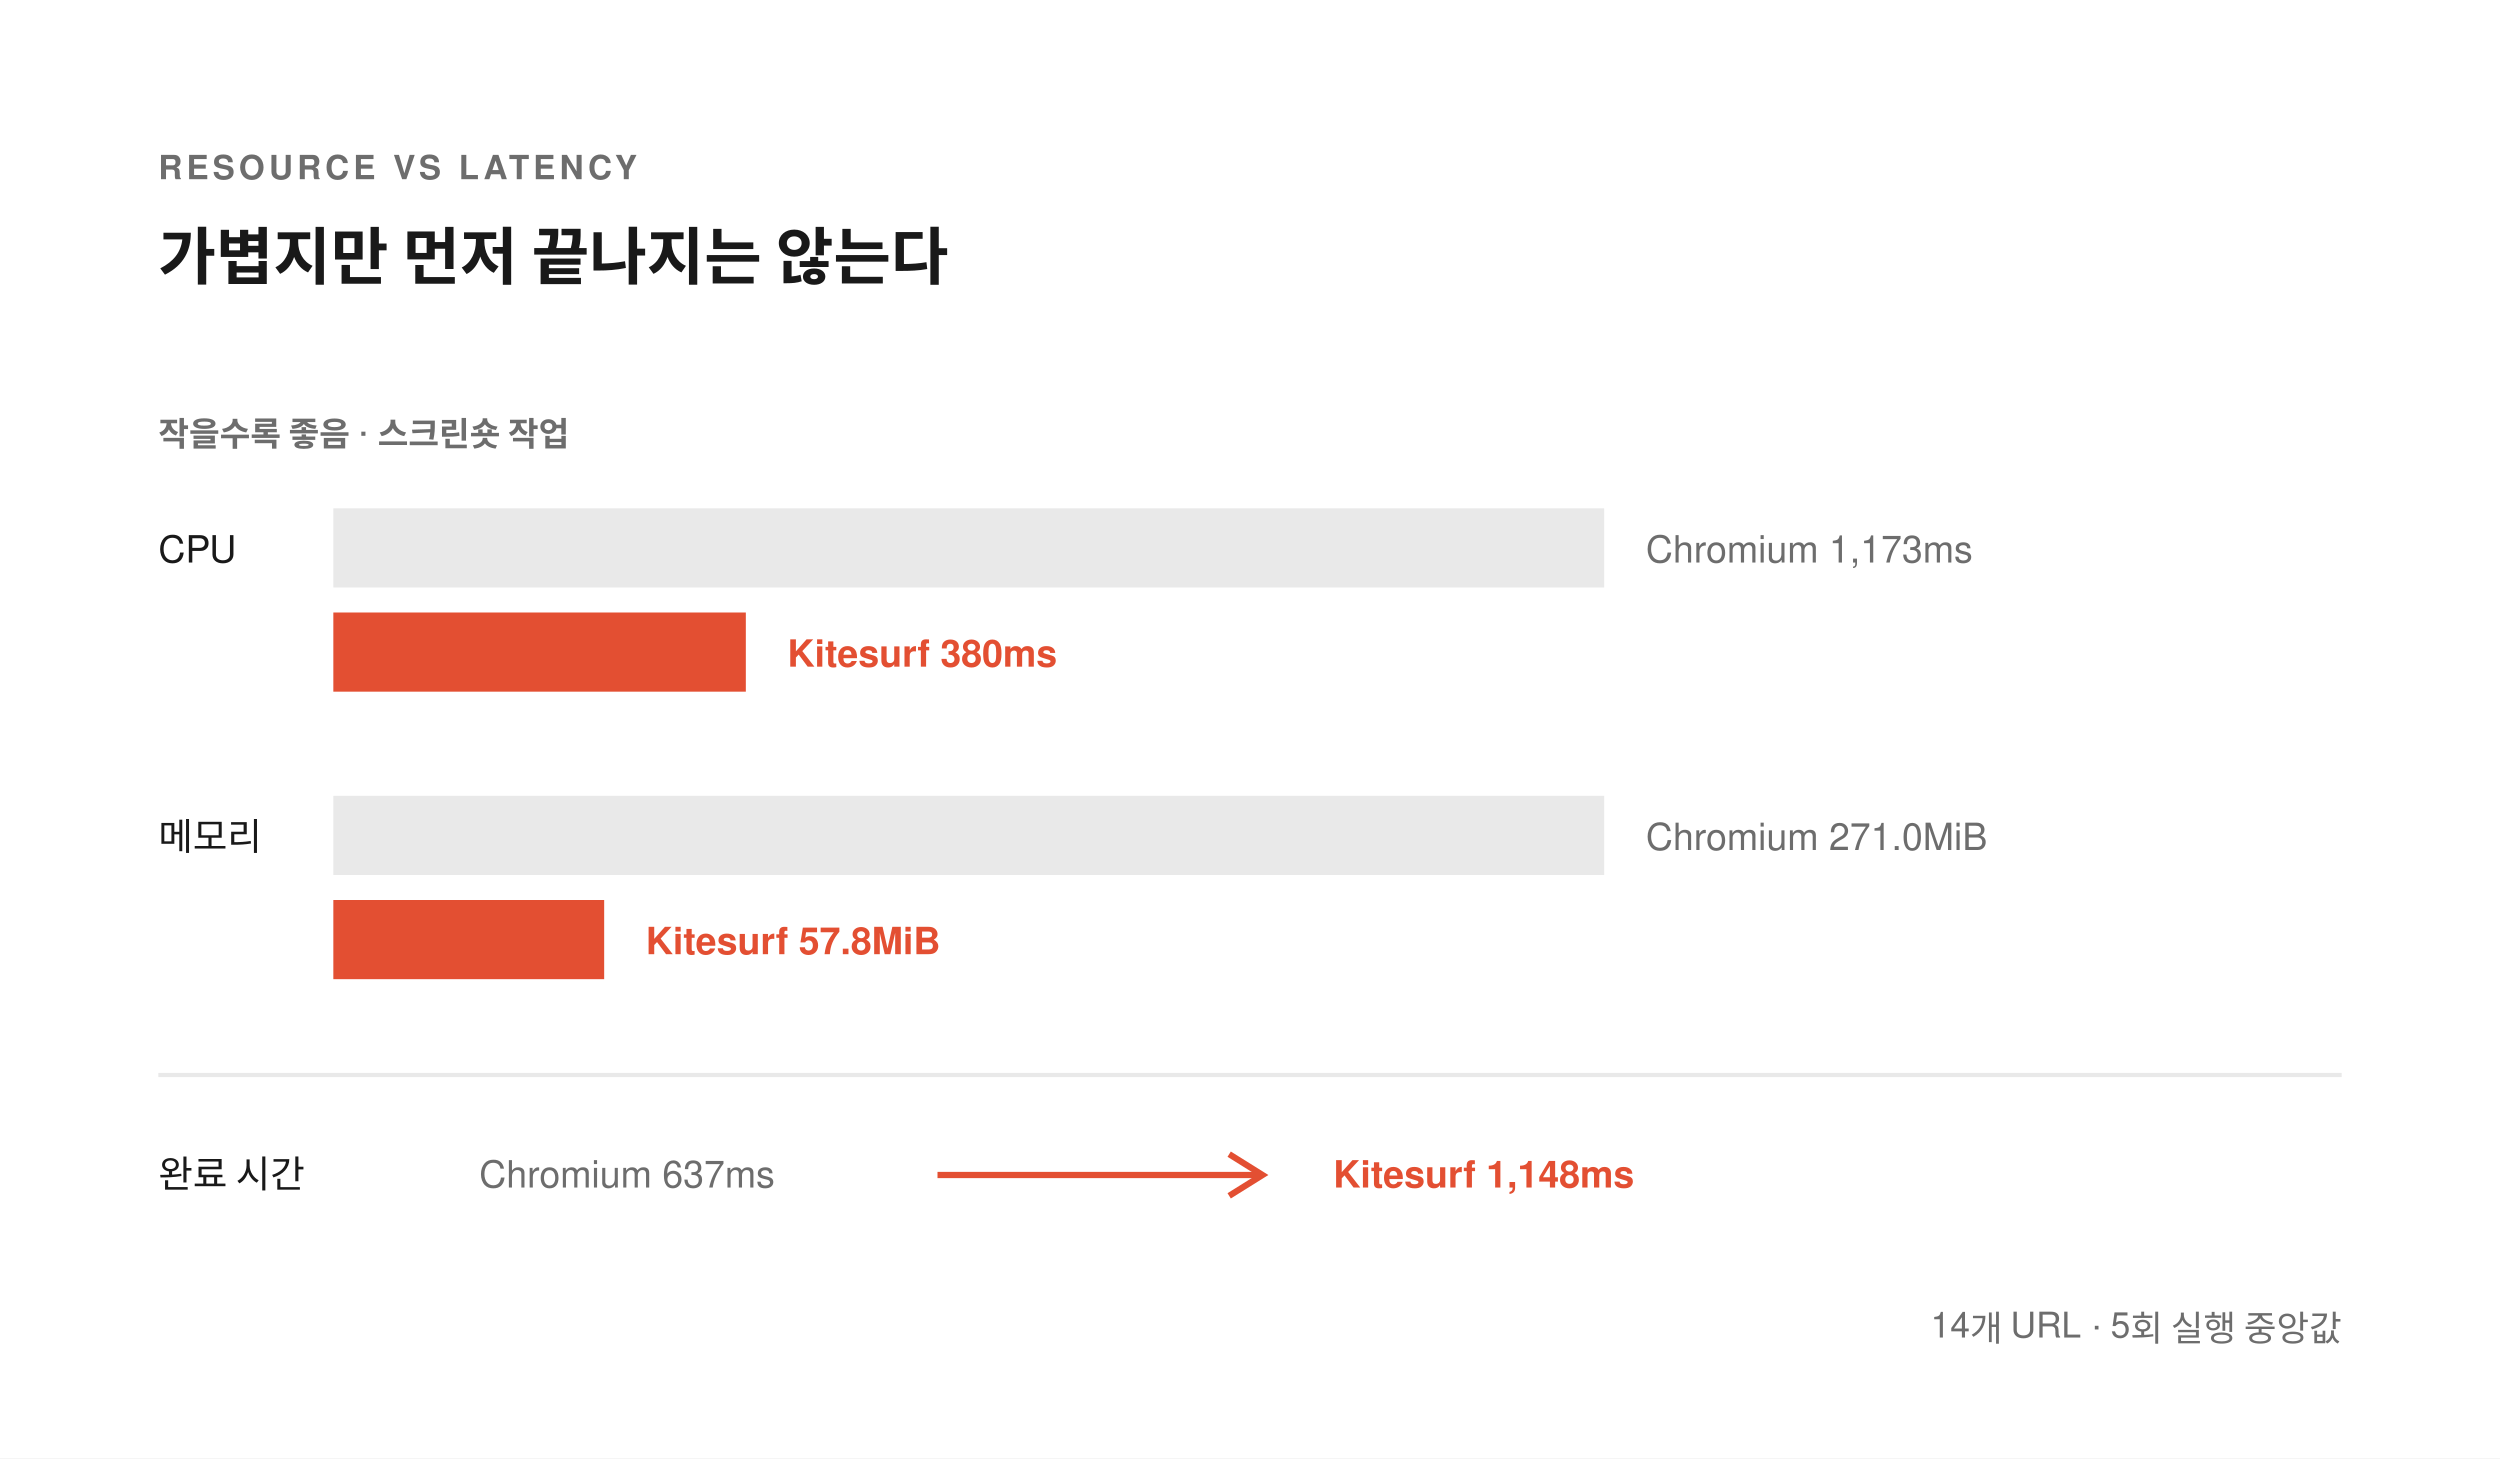
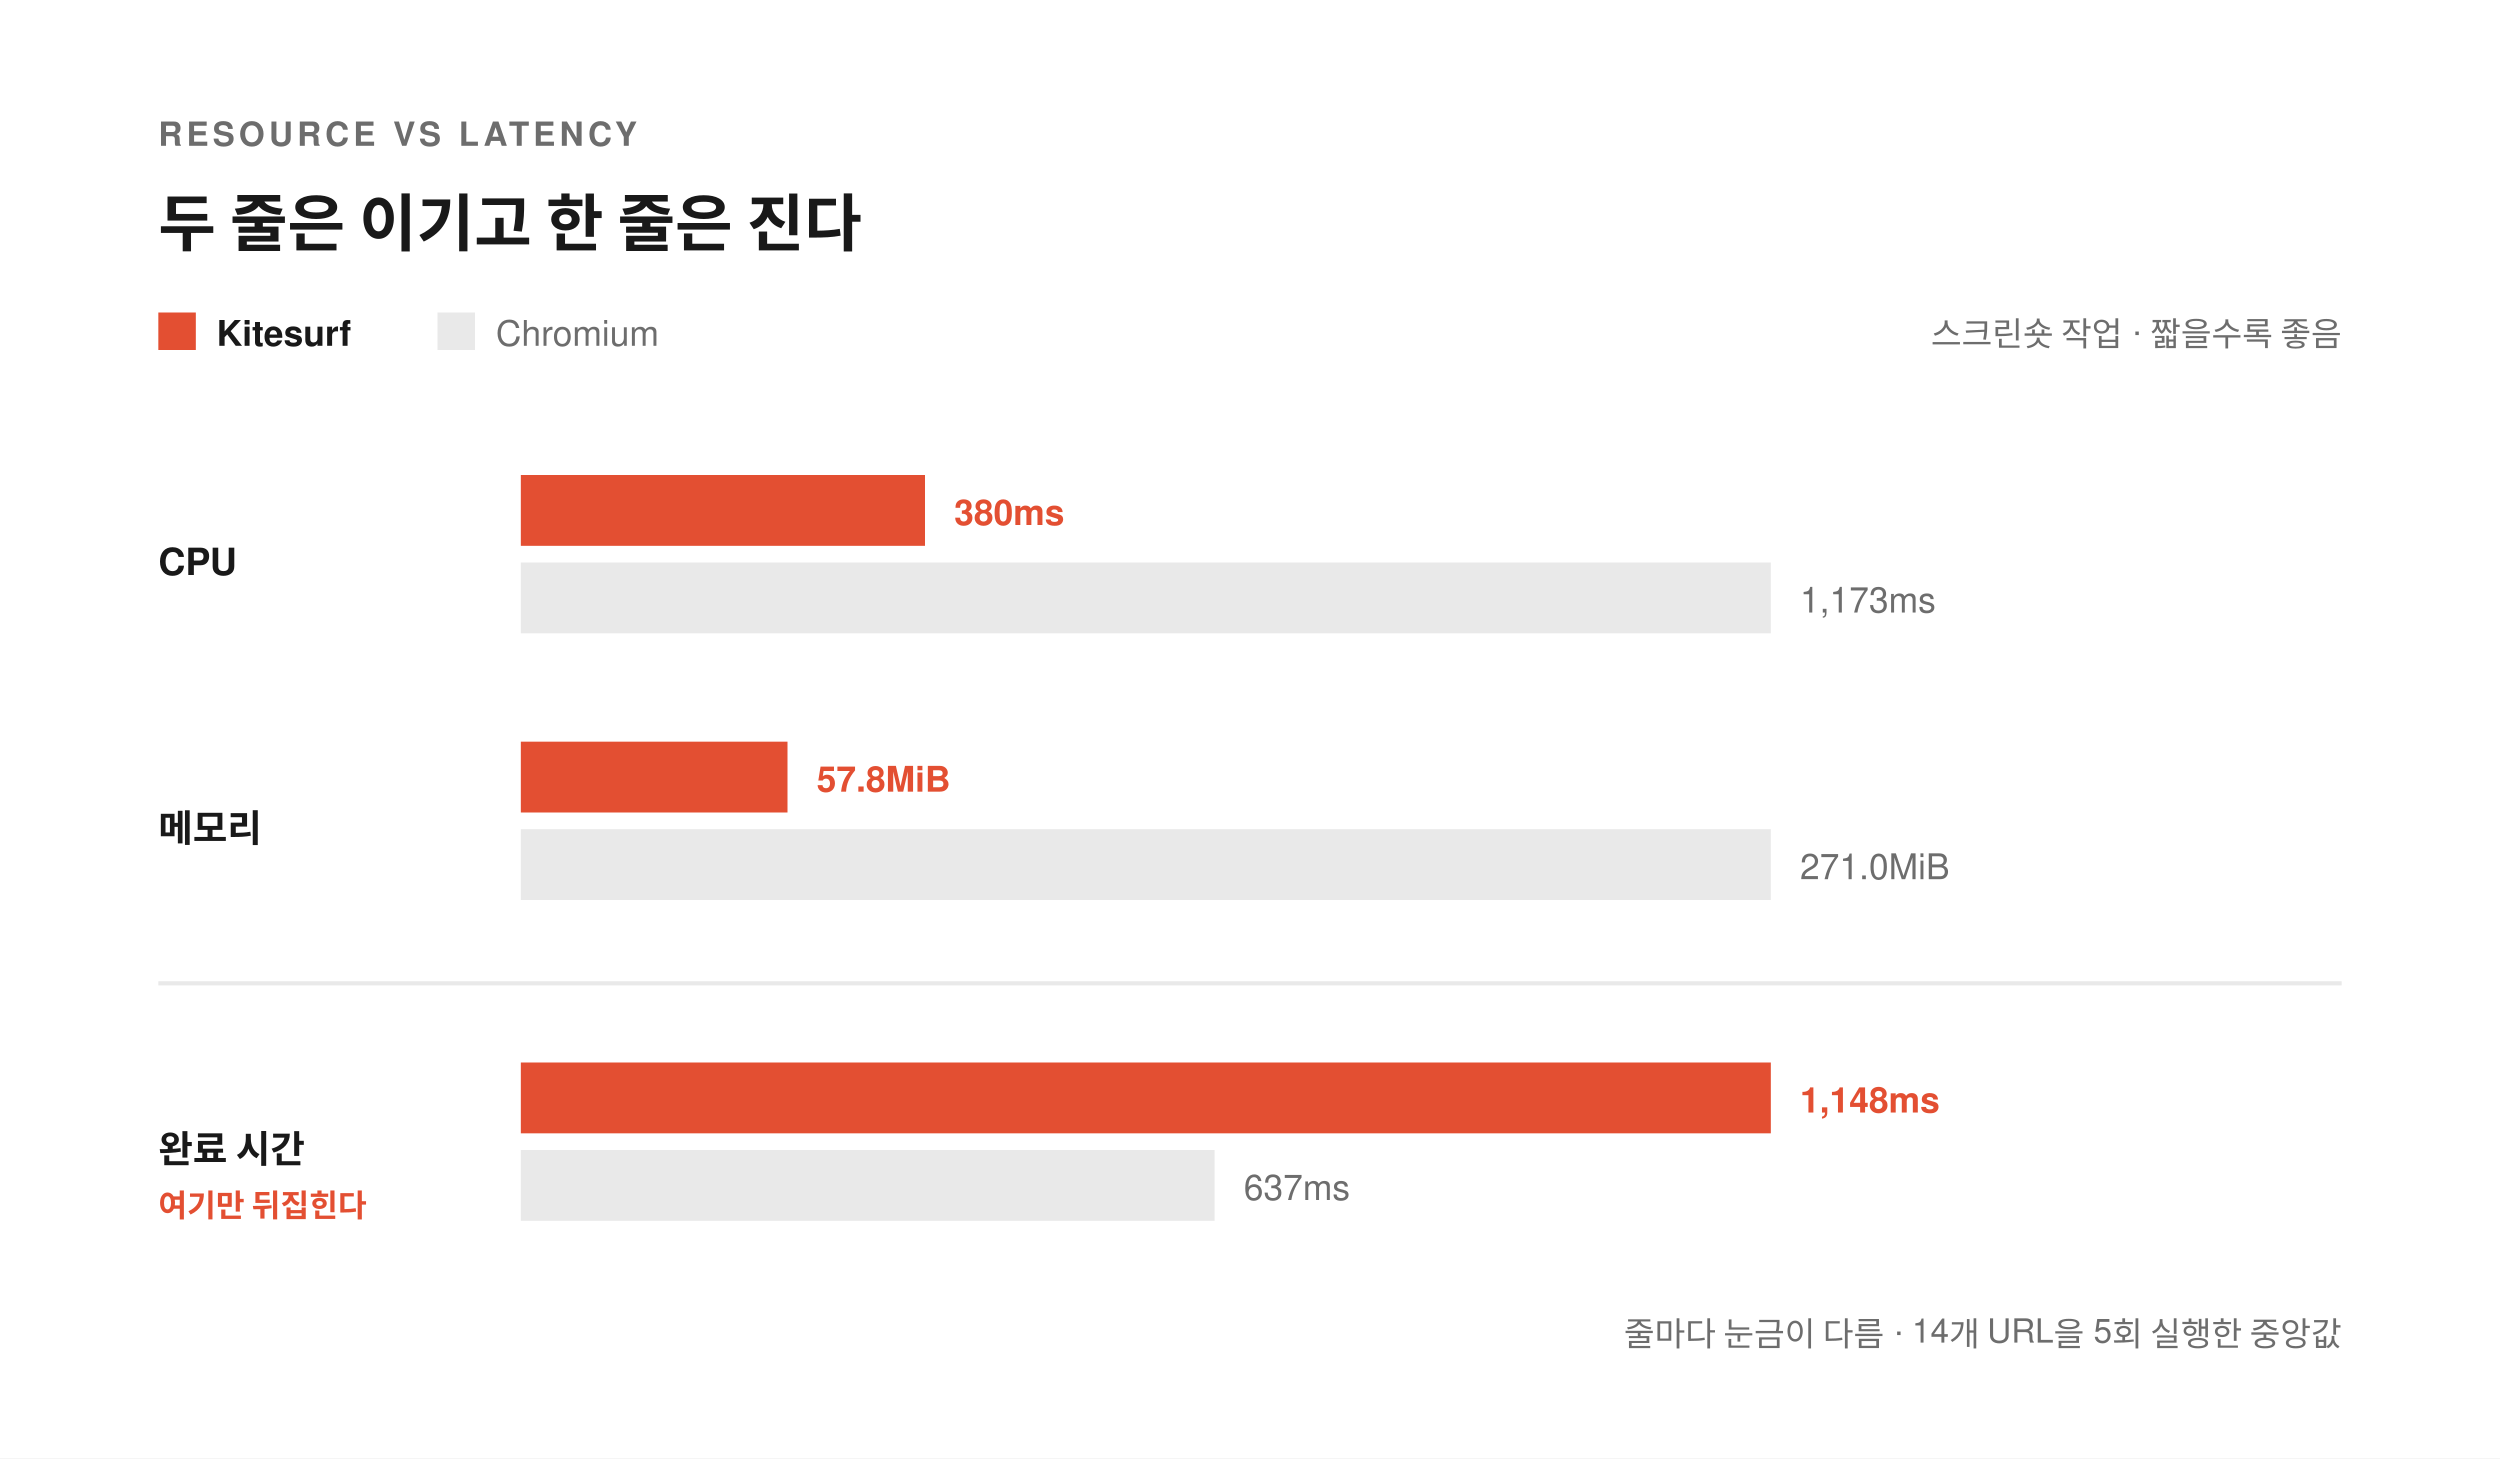
- <svg xmlns="http://www.w3.org/2000/svg" viewBox="0 0 1200 700" width="1200" height="700" role="img" aria-label="Kitesurf가 Chromium보다 CPU와 메모리를 적게 쓰지만 완료 시간은 더 긴 성능 비교 그림">
+ <svg xmlns="http://www.w3.org/2000/svg" viewBox="0 0 1200 700" width="1200" height="700" role="img" aria-label="스크린숏 작업에서 Kitesurf가 Chromium보다 CPU와 메모리는 적게 쓰지만 완료 시간은 더 긴 것을 보여주는 막대 비교 그림">
  <style>
    .t { font-family: 'Apple SD Gothic Neo','Malgun Gothic','Noto Sans KR',Helvetica,Arial,sans-serif; }
  </style>
  <rect width="1200" height="700" fill="#ffffff" />
-   <text class="t" x="76" y="86" font-size="16" font-weight="700" letter-spacing="2" fill="#6d6d6d">RESOURCE VS LATENCY</text>
-   <text class="t" x="76" y="134" font-size="30" font-weight="700" fill="#191919">가볍지만 먼저 끝나지는 않는다</text>
-   <text class="t" x="76" y="214" font-size="16" font-weight="700" fill="#6d6d6d">작을수록 좋음 · 스크린숏 작업</text>
-   <text class="t" x="76" y="270" font-size="18" fill="#191919">CPU</text>
-   <rect x="160" y="244" width="610" height="38" fill="#e9e9e9" />
-   <rect x="160" y="294" width="198" height="38" fill="#e34f32" />
-   <text class="t" x="790" y="270" font-size="18" fill="#6d6d6d">Chromium 1,173ms</text>
-   <text class="t" x="378" y="320" font-size="18" font-weight="700" fill="#e34f32">Kitesurf 380ms</text>
-   <text class="t" x="76" y="408" font-size="18" fill="#191919">메모리</text>
-   <rect x="160" y="382" width="610" height="38" fill="#e9e9e9" />
-   <rect x="160" y="432" width="130" height="38" fill="#e34f32" />
-   <text class="t" x="790" y="408" font-size="18" fill="#6d6d6d">Chromium 271.0MiB</text>
-   <text class="t" x="310" y="458" font-size="18" font-weight="700" fill="#e34f32">Kitesurf 57.8MiB</text>
-   <line x1="76" y1="516" x2="1124" y2="516" stroke="#e9e9e9" stroke-width="2" />
-   <text class="t" x="76" y="570" font-size="18" fill="#191919">완료 시간</text>
-   <text class="t" x="230" y="570" font-size="18" fill="#6d6d6d">Chromium 637ms</text>
-   <path d="M450 564 L604 564" stroke="#e34f32" stroke-width="3" />
-   <path d="M590 554 L606 564 L590 574" fill="none" stroke="#e34f32" stroke-width="3" />
-   <text class="t" x="640" y="570" font-size="18" font-weight="700" fill="#e34f32">Kitesurf 1,148ms</text>
-   <text class="t" x="1124" y="642" text-anchor="end" font-size="17" fill="#6d6d6d">14개 URL · 5회 실행 중앙값</text>
+   <text class="t" x="76" y="70" font-size="16" font-weight="700" letter-spacing="2" fill="#6d6d6d">RESOURCE VS LATENCY</text>
+   <text class="t" x="76" y="118" font-size="30" font-weight="700" fill="#191919">두 줄은 이기고 한 줄은 진다</text>
+   <rect x="76" y="150" width="18" height="18" fill="#e34f32" />
+   <text class="t" x="104" y="166" font-size="17" font-weight="700" fill="#191919">Kitesurf</text>
+   <rect x="210" y="150" width="18" height="18" fill="#e9e9e9" />
+   <text class="t" x="238" y="166" font-size="17" fill="#6d6d6d">Chromium</text>
+   <text class="t" x="1124" y="166" text-anchor="end" font-size="16" fill="#6d6d6d">스크린숏 작업 · 짧을수록 좋음</text>
+   <text class="t" x="76" y="276" font-size="18" font-weight="700" fill="#191919">CPU</text>
+   <rect x="250" y="228" width="194" height="34" fill="#e34f32" />
+   <text class="t" x="458" y="252" font-size="17" font-weight="700" fill="#e34f32">380ms</text>
+   <rect x="250" y="270" width="600" height="34" fill="#e9e9e9" />
+   <text class="t" x="864" y="294" font-size="17" fill="#6d6d6d">1,173ms</text>
+   <text class="t" x="76" y="404" font-size="18" font-weight="700" fill="#191919">메모리</text>
+   <rect x="250" y="356" width="128" height="34" fill="#e34f32" />
+   <text class="t" x="392" y="380" font-size="17" font-weight="700" fill="#e34f32">57.8MiB</text>
+   <rect x="250" y="398" width="600" height="34" fill="#e9e9e9" />
+   <text class="t" x="864" y="422" font-size="17" fill="#6d6d6d">271.0MiB</text>
+   <line x1="76" y1="472" x2="1124" y2="472" stroke="#e9e9e9" stroke-width="2" />
+   <text class="t" x="76" y="558" font-size="18" font-weight="700" fill="#191919">완료 시간</text>
+   <text class="t" x="76" y="584" font-size="15" font-weight="700" fill="#e34f32">여기만 뒤집힌다</text>
+   <rect x="250" y="510" width="600" height="34" fill="#e34f32" />
+   <text class="t" x="864" y="534" font-size="17" font-weight="700" fill="#e34f32">1,148ms</text>
+   <rect x="250" y="552" width="333" height="34" fill="#e9e9e9" />
+   <text class="t" x="597" y="576" font-size="17" fill="#6d6d6d">637ms</text>
+   <text class="t" x="1124" y="646" text-anchor="end" font-size="16" fill="#6d6d6d">줄마다 눈금이 다름 · 14개 URL을 5회 실행한 중앙값</text>
</svg>
